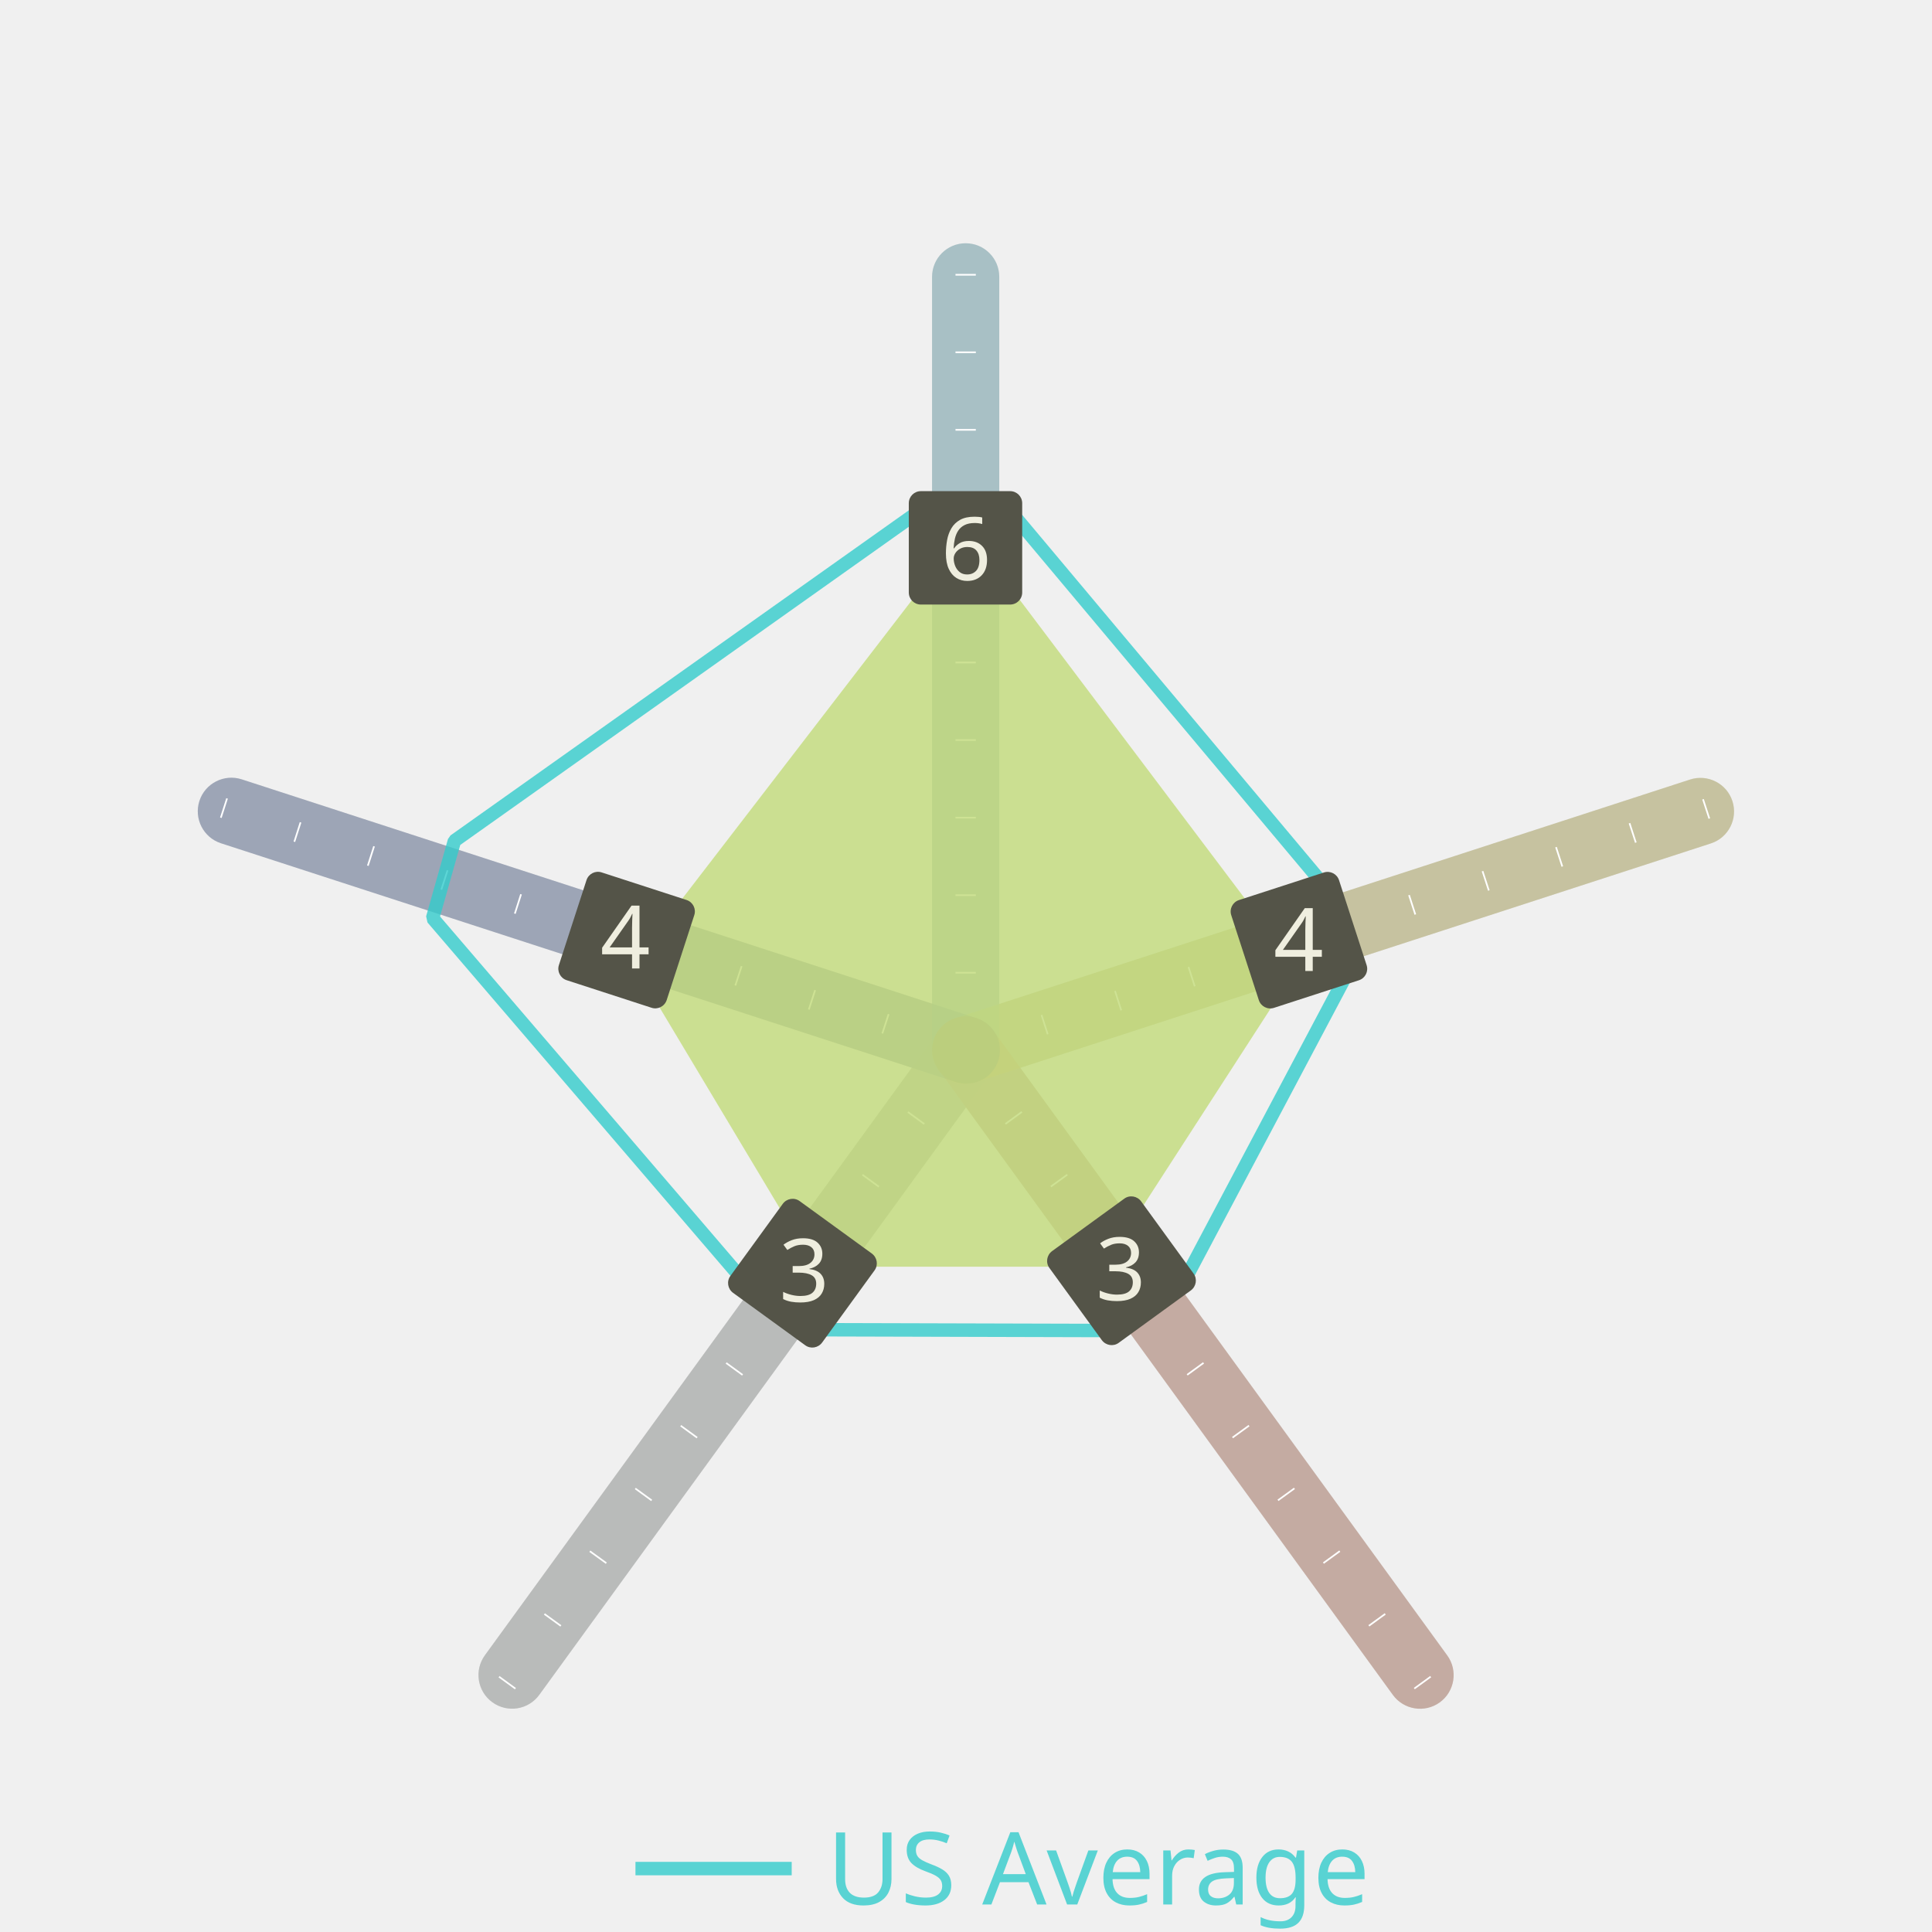
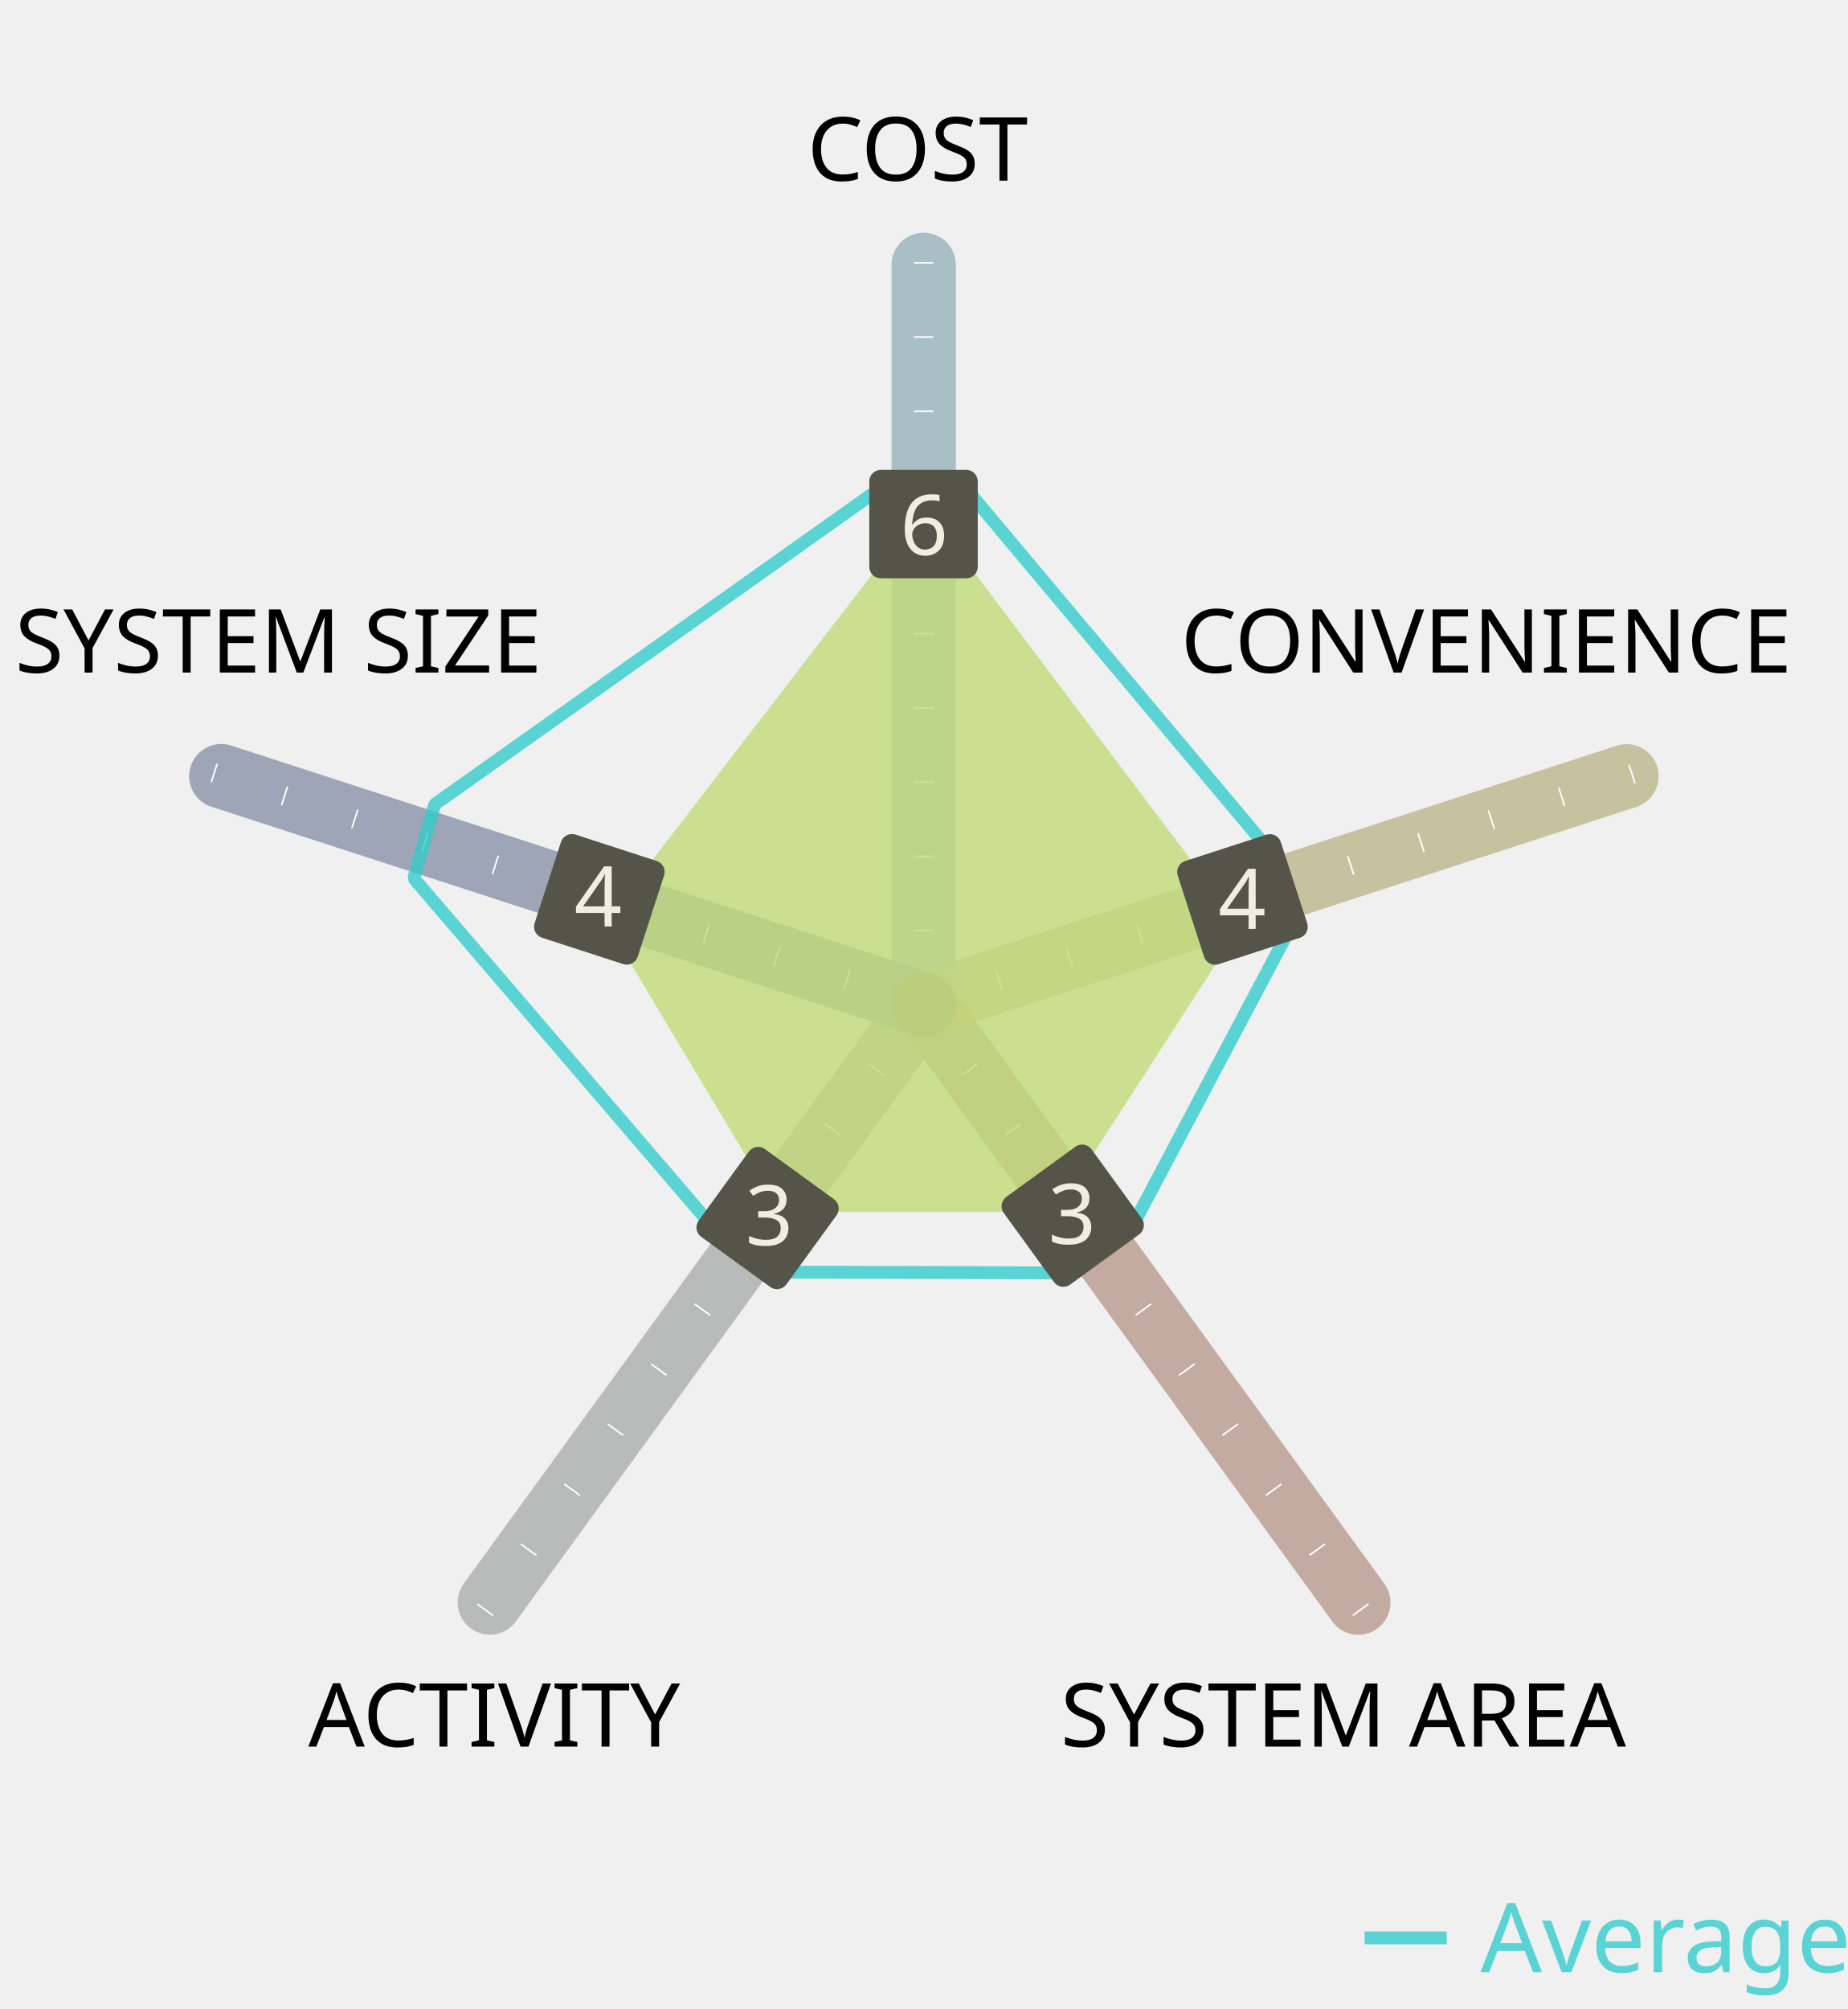
- <svg xmlns="http://www.w3.org/2000/svg" version="1.1" id="Layer_1" x="0px" y="0px" width="2300px" height="2300px" viewBox="0 0 2300 2300" enable-background="new 0 0 2300 2300" xml:space="preserve">
+ <svg xmlns="http://www.w3.org/2000/svg" version="1.1" id="Layer_1" x="0px" y="0px" width="2300px" height="2500px" viewBox="0 0 2300 2500" enable-background="new 0 0 2300 2500" xml:space="preserve">
  <g id="base_copy_2">
-     <path fill="#BCBEC0" d="M1189.6,1249.6c0,22.103-17.897,40-40,40l0,0c-22.1,0-40-17.897-40-40v-920c0-22.1,17.9-40,40-40l0,0   c22.103,0,40,17.9,40,40V1249.6z" />
-     <path fill="#BCBEC0" d="M1161.7,1288.4c-21,6.8-43.603-4.7-50.4-25.7l0,0c-6.8-21,4.7-43.601,25.7-50.4L2012,928   c21-6.8,43.6,4.7,50.4,25.7l0,0c6.8,21-4.7,43.6-25.7,50.397L1161.7,1288.4z" />
-     <path fill="#BCBEC0" d="M1117.4,1273.5c-13-17.9-9-42.9,8.8-55.9l0,0c17.899-13,42.899-9,55.899,8.803l540.801,744.3   c13,17.897,9,42.897-8.801,55.897l0,0c-17.899,13-42.899,9-55.899-8.8L1117.4,1273.5z" />
-     <path fill="#BCBEC0" d="M1118,1226.3c13-17.897,38-21.8,55.9-8.8l0,0c17.897,13,21.8,38,8.8,55.9L642,2017.7   c-13,17.897-38,21.8-55.9,8.8l0,0c-17.897-13-21.8-38-8.897-55.9L1118,1226.3z" />
-     <path fill="#BCBEC0" d="M1162.8,1212.1c21,6.803,32.5,29.4,25.7,50.4l0,0c-6.8,21-29.4,32.5-50.4,25.7l-875-284.3   c-21-6.803-32.5-29.4-25.7-50.4l0,0c6.8-21,29.4-32.5,50.4-25.7L1162.8,1212.1z" />
+     <path fill="#BCBEC0" d="M1189.6,1249.6c0,22.104-17.896,40-40,40l0,0c-22.1,0-40-17.896-40-40v-920c0-22.1,17.9-40,40-40l0,0   c22.104,0,40,17.9,40,40V1249.6z" />
+     <path fill="#BCBEC0" d="M1161.7,1288.4c-21,6.8-43.604-4.7-50.4-25.7l0,0c-6.8-21,4.7-43.601,25.7-50.4L2012,928   c21-6.8,43.6,4.7,50.4,25.7l0,0c6.8,21-4.7,43.6-25.7,50.396L1161.7,1288.4z" />
+     <path fill="#BCBEC0" d="M1117.4,1273.5c-13-17.9-9-42.9,8.8-55.9l0,0c17.899-13,42.899-9,55.899,8.805l540.801,744.3   c13,17.896,9,42.896-8.801,55.896l0,0c-17.899,13-42.899,9-55.899-8.8L1117.4,1273.5z" />
+     <path fill="#BCBEC0" d="M1118,1226.3c13-17.896,38-21.8,55.9-8.8l0,0c17.896,13,21.8,38,8.8,55.9L642,2017.7   c-13,17.896-38,21.8-55.9,8.8l0,0c-17.896-13-21.8-38-8.896-55.9L1118,1226.3z" />
+     <path fill="#BCBEC0" d="M1162.8,1212.1c21,6.805,32.5,29.4,25.7,50.4l0,0c-6.8,21-29.4,32.5-50.4,25.7l-875-284.3   c-21-6.805-32.5-29.4-25.7-50.4l0,0c6.8-21,29.4-32.5,50.4-25.7L1162.8,1212.1z" />
  </g>
  <g id="base_copy">
-     <path opacity="0.2" fill="#59C7D8" enable-background="new    " d="M1189.6,1249.6c0,22.103-17.897,40-40,40l0,0   c-22.1,0-40-17.897-40-40v-920c0-22.1,17.9-40,40-40l0,0c22.103,0,40,17.9,40,40V1249.6z" />
-     <path opacity="0.2" fill="#F1D21C" enable-background="new    " d="M1161.7,1288.4c-21,6.8-43.603-4.7-50.4-25.7l0,0   c-6.8-21,4.7-43.601,25.7-50.4L2012,928c21-6.8,43.6,4.7,50.4,25.7l0,0c6.8,21-4.7,43.6-25.7,50.397L1161.7,1288.4z" />
-     <path opacity="0.2" fill="#E66127" enable-background="new    " d="M1117.4,1273.5c-13-17.9-9-42.9,8.8-55.9l0,0   c17.899-13,42.899-9,55.899,8.803l540.801,744.3c13,17.897,9,42.897-8.801,55.897l0,0c-17.899,13-42.899,9-55.899-8.8   L1117.4,1273.5z" />
-     <path opacity="0.2" fill="#B1AEA2" enable-background="new    " d="M1118,1226.3c13-17.897,38-21.8,55.9-8.8l0,0   c17.897,13,21.8,38,8.8,55.9L642,2017.7c-13,17.897-38,21.8-55.9,8.8l0,0c-17.897-13-21.8-38-8.897-55.9L1118,1226.3z" />
-     <path opacity="0.2" fill="#24428D" enable-background="new    " d="M1162.8,1212.1c21,6.803,32.5,29.4,25.7,50.4l0,0   c-6.8,21-29.4,32.5-50.4,25.7l-875-284.3c-21-6.803-32.5-29.4-25.7-50.4l0,0c6.8-21,29.4-32.5,50.4-25.7L1162.8,1212.1z" />
+     <path opacity="0.2" fill="#59C7D8" enable-background="new    " d="M1189.6,1249.6c0,22.104-17.896,40-40,40l0,0   c-22.1,0-40-17.896-40-40v-920c0-22.1,17.9-40,40-40l0,0c22.104,0,40,17.9,40,40V1249.6z" />
+     <path opacity="0.2" fill="#F1D21C" enable-background="new    " d="M1161.7,1288.4c-21,6.8-43.604-4.7-50.4-25.7l0,0   c-6.8-21,4.7-43.601,25.7-50.4L2012,928c21-6.8,43.6,4.7,50.4,25.7l0,0c6.8,21-4.7,43.6-25.7,50.396L1161.7,1288.4z" />
+     <path opacity="0.2" fill="#E66127" enable-background="new    " d="M1117.4,1273.5c-13-17.9-9-42.9,8.8-55.9l0,0   c17.899-13,42.899-9,55.899,8.805l540.801,744.3c13,17.896,9,42.896-8.801,55.896l0,0c-17.899,13-42.899,9-55.899-8.8   L1117.4,1273.5z" />
+     <path opacity="0.2" fill="#B1AEA2" enable-background="new    " d="M1118,1226.3c13-17.896,38-21.8,55.9-8.8l0,0   c17.896,13,21.8,38,8.8,55.9L642,2017.7c-13,17.896-38,21.8-55.9,8.8l0,0c-17.896-13-21.8-38-8.896-55.9L1118,1226.3z" />
+     <path opacity="0.2" fill="#24428D" enable-background="new    " d="M1162.8,1212.1c21,6.805,32.5,29.4,25.7,50.4l0,0   c-6.8,21-29.4,32.5-50.4,25.7l-875-284.3c-21-6.805-32.5-29.4-25.7-50.4l0,0c6.8-21,29.4-32.5,50.4-25.7L1162.8,1212.1z" />
  </g>
  <g id="ticks">
    <line fill="none" stroke="#FFFFFF" stroke-width="2" stroke-miterlimit="10" x1="1137.5" y1="327.1" x2="1161.7" y2="327.1" />
    <line fill="none" stroke="#FFFFFF" stroke-width="2" stroke-miterlimit="10" x1="1137.5" y1="419.4" x2="1161.7" y2="419.4" />
    <line fill="none" stroke="#FFFFFF" stroke-width="2" stroke-miterlimit="10" x1="1137.5" y1="511.7" x2="1161.7" y2="511.7" />
    <line fill="none" stroke="#FFFFFF" stroke-width="2" stroke-miterlimit="10" x1="1137.5" y1="604.1" x2="1161.7" y2="604.1" />
    <line fill="none" stroke="#FFFFFF" stroke-width="2" stroke-miterlimit="10" x1="1137.5" y1="696.4" x2="1161.7" y2="696.4" />
    <line fill="none" stroke="#FFFFFF" stroke-width="2" stroke-miterlimit="10" x1="1137.5" y1="788.7" x2="1161.7" y2="788.7" />
    <line fill="none" stroke="#FFFFFF" stroke-width="2" stroke-miterlimit="10" x1="1137.5" y1="881" x2="1161.7" y2="881" />
    <line fill="none" stroke="#FFFFFF" stroke-width="2" stroke-miterlimit="10" x1="1137.5" y1="973.4" x2="1161.7" y2="973.4" />
    <line fill="none" stroke="#FFFFFF" stroke-width="2" stroke-miterlimit="10" x1="1137.5" y1="1065.7" x2="1161.7" y2="1065.7" />
    <line fill="none" stroke="#FFFFFF" stroke-width="2" stroke-miterlimit="10" x1="1137.5" y1="1158" x2="1161.7" y2="1158" />
    <line fill="none" stroke="#FFFFFF" stroke-width="2" stroke-miterlimit="10" x1="1100.3" y1="1338.1" x2="1080.8" y2="1323.8" />
    <line fill="none" stroke="#FFFFFF" stroke-width="2" stroke-miterlimit="10" x1="992.2" y1="1487.4" x2="972.6" y2="1473.2" />
    <line fill="none" stroke="#FFFFFF" stroke-width="2" stroke-miterlimit="10" x1="938.1" y1="1562.1" x2="918.6" y2="1547.9" />
    <line fill="none" stroke="#FFFFFF" stroke-width="2" stroke-miterlimit="10" x1="884" y1="1636.8" x2="864.5" y2="1622.6" />
    <line fill="none" stroke="#FFFFFF" stroke-width="2" stroke-miterlimit="10" x1="829.9" y1="1711.5" x2="810.4" y2="1697.3" />
    <line fill="none" stroke="#FFFFFF" stroke-width="2" stroke-miterlimit="10" x1="775.8" y1="1786.2" x2="756.3" y2="1772" />
    <line fill="none" stroke="#FFFFFF" stroke-width="2" stroke-miterlimit="10" x1="721.8" y1="1860.9" x2="702.2" y2="1846.7" />
    <line fill="none" stroke="#FFFFFF" stroke-width="2" stroke-miterlimit="10" x1="667.7" y1="1935.6" x2="648.1" y2="1921.4" />
    <line fill="none" stroke="#FFFFFF" stroke-width="2" stroke-miterlimit="10" x1="613.6" y1="2010.3" x2="594.1" y2="1996.1" />
    <line fill="none" stroke="#FFFFFF" stroke-width="2" stroke-miterlimit="10" x1="1703.2" y1="1996" x2="1683.7" y2="2010.2" />
    <line fill="none" stroke="#FFFFFF" stroke-width="2" stroke-miterlimit="10" x1="1649.1" y1="1921.3" x2="1629.6" y2="1935.5" />
    <line fill="none" stroke="#FFFFFF" stroke-width="2" stroke-miterlimit="10" x1="1595" y1="1846.6" x2="1575.5" y2="1860.8" />
    <line fill="none" stroke="#FFFFFF" stroke-width="2" stroke-miterlimit="10" x1="1541" y1="1771.9" x2="1521.4" y2="1786.1" />
    <line fill="none" stroke="#FFFFFF" stroke-width="2" stroke-miterlimit="10" x1="1486.9" y1="1697.2" x2="1467.3" y2="1711.4" />
    <line fill="none" stroke="#FFFFFF" stroke-width="2" stroke-miterlimit="10" x1="1432.8" y1="1622.5" x2="1413.3" y2="1636.7" />
    <line fill="none" stroke="#FFFFFF" stroke-width="2" stroke-miterlimit="10" x1="1378.7" y1="1547.8" x2="1359.2" y2="1562" />
    <line fill="none" stroke="#FFFFFF" stroke-width="2" stroke-miterlimit="10" x1="1324.6" y1="1473.1" x2="1305.1" y2="1487.3" />
    <line fill="none" stroke="#FFFFFF" stroke-width="2" stroke-miterlimit="10" x1="1270.6" y1="1398.4" x2="1251" y2="1412.6" />
    <line fill="none" stroke="#FFFFFF" stroke-width="2" stroke-miterlimit="10" x1="1216.5" y1="1323.7" x2="1196.9" y2="1338" />
    <line fill="none" stroke="#FFFFFF" stroke-width="2" stroke-miterlimit="10" x1="1239.9" y1="1208.3" x2="1247.3" y2="1231.3" />
    <line fill="none" stroke="#FFFFFF" stroke-width="2" stroke-miterlimit="10" x1="1327.4" y1="1179.7" x2="1334.8" y2="1202.8" />
    <line fill="none" stroke="#FFFFFF" stroke-width="2" stroke-miterlimit="10" x1="1414.9" y1="1151.2" x2="1422.3" y2="1174.2" />
    <line fill="none" stroke="#FFFFFF" stroke-width="2" stroke-miterlimit="10" x1="1502.4" y1="1122.7" x2="1509.8" y2="1145.7" />
    <line fill="none" stroke="#FFFFFF" stroke-width="2" stroke-miterlimit="10" x1="1589.9" y1="1094.1" x2="1597.3" y2="1117.2" />
    <line fill="none" stroke="#FFFFFF" stroke-width="2" stroke-miterlimit="10" x1="1677.4" y1="1065.6" x2="1684.9" y2="1088.7" />
    <line fill="none" stroke="#FFFFFF" stroke-width="2" stroke-miterlimit="10" x1="1764.9" y1="1037.1" x2="1772.4" y2="1060.1" />
    <line fill="none" stroke="#FFFFFF" stroke-width="2" stroke-miterlimit="10" x1="1852.4" y1="1008.5" x2="1859.9" y2="1031.6" />
    <line fill="none" stroke="#FFFFFF" stroke-width="2" stroke-miterlimit="10" x1="1939.9" y1="980" x2="1947.4" y2="1003.1" />
    <line fill="none" stroke="#FFFFFF" stroke-width="2" stroke-miterlimit="10" x1="2027.4" y1="951.5" x2="2034.9" y2="974.5" />
    <line fill="none" stroke="#FFFFFF" stroke-width="2" stroke-miterlimit="10" x1="262.9" y1="973.5" x2="270.3" y2="950.5" />
    <line fill="none" stroke="#FFFFFF" stroke-width="2" stroke-miterlimit="10" x1="350.4" y1="1002.1" x2="357.8" y2="979" />
    <line fill="none" stroke="#FFFFFF" stroke-width="2" stroke-miterlimit="10" x1="437.9" y1="1030.6" x2="445.3" y2="1007.5" />
    <line fill="none" stroke="#FFFFFF" stroke-width="2" stroke-miterlimit="10" x1="525.4" y1="1059.1" x2="532.8" y2="1036.1" />
    <line fill="none" stroke="#FFFFFF" stroke-width="2" stroke-miterlimit="10" x1="612.9" y1="1087.7" x2="620.3" y2="1064.6" />
    <line fill="none" stroke="#FFFFFF" stroke-width="2" stroke-miterlimit="10" x1="700.4" y1="1116.2" x2="707.9" y2="1093.1" />
    <line fill="none" stroke="#FFFFFF" stroke-width="2" stroke-miterlimit="10" x1="787.9" y1="1144.7" x2="795.4" y2="1121.7" />
    <line fill="none" stroke="#FFFFFF" stroke-width="2" stroke-miterlimit="10" x1="875.4" y1="1173.2" x2="882.9" y2="1150.2" />
    <line fill="none" stroke="#FFFFFF" stroke-width="2" stroke-miterlimit="10" x1="962.9" y1="1201.8" x2="970.4" y2="1178.7" />
    <line fill="none" stroke="#FFFFFF" stroke-width="2" stroke-miterlimit="10" x1="1050.4" y1="1230.3" x2="1057.9" y2="1207.3" />
    <g>
      <line fill="none" stroke="#FFFFFF" stroke-width="2" stroke-miterlimit="10" x1="1046.3" y1="1412.8" x2="1026.7" y2="1398.5" />
    </g>
  </g>
  <g id="shape_1_">
    <polygon opacity="0.8" fill="none" stroke="#33CCCC" stroke-width="16" stroke-linejoin="bevel" stroke-miterlimit="10" enable-background="new    " points="   1102.1,603 541,1001 515,1093 888,1528 968,1583 1332,1584 1408.5,1527.5 1609,1149 1578,1056 1198.1,603  " />
  </g>
  <g id="shape">
    <polygon opacity="0.8" fill="#C2DB79" enable-background="new    " points="1102.1,693 799,1087 773,1179 937,1453 1017,1508    1274,1508 1350.5,1451.5 1526,1180 1495,1087 1198.1,693  " />
-     <path fill="#545448" d="M1216.9,705.3c0,8-6.4,14.4-14.4,14.4h-106.2c-8,0-14.397-6.4-14.397-14.4V599.1   c0-8,6.397-14.397,14.397-14.397h106.2c8,0,14.4,6.397,14.4,14.397V705.3z" />
+     <path fill="#545448" d="M1216.9,705.3c0,8-6.4,14.4-14.4,14.4h-106.2c-8,0-14.396-6.4-14.396-14.4V599.1   c0-8,6.396-14.396,14.396-14.396h106.2c8,0,14.4,6.396,14.4,14.396V705.3z" />
    <text transform="matrix(1 0 0 1 1120.356 690.5557)" fill="#EFEEDF" font-family="'AvenirLTStd-Heavy'" font-size="104.175">6</text>
-     <path fill="#545448" d="M1516.7,1199.8c-7.603,2.5-15.7-1.7-18.103-9.2l-32.8-101c-2.5-7.6,1.7-15.697,9.2-18.1l101-32.8   c7.6-2.5,15.699,1.7,18.1,9.2l32.802,101c2.5,7.6-1.699,15.697-9.199,18.1L1516.7,1199.8z" />
+     <path fill="#545448" d="M1516.7,1199.8c-7.604,2.5-15.7-1.7-18.104-9.2l-32.8-101c-2.5-7.6,1.7-15.695,9.2-18.1l101-32.8   c7.6-2.5,15.697,1.7,18.1,9.2l32.802,101c2.5,7.6-1.697,15.695-9.197,18.1L1516.7,1199.8z" />
    <text transform="matrix(1 0 0 1 1516.126 1155.924)" fill="#EFEEDF" font-family="'AvenirLTStd-Heavy'" font-size="104.175">4</text>
-     <path fill="#545448" d="M1249.3,1509.5c-4.7-6.4-3.2-15.4,3.2-20.1l85.9-62.4c6.397-4.7,15.397-3.2,20.1,3.2l62.4,85.897   c4.697,6.4,3.197,15.4-3.2,20.103l-85.9,62.397c-6.397,4.7-15.397,3.2-20.1-3.197L1249.3,1509.5z" />
+     <path fill="#545448" d="M1249.3,1509.5c-4.7-6.4-3.2-15.4,3.2-20.1l85.9-62.4c6.396-4.7,15.396-3.2,20.1,3.2l62.4,85.896   c4.695,6.4,3.195,15.4-3.2,20.104l-85.9,62.396c-6.396,4.7-15.396,3.2-20.1-3.195L1249.3,1509.5z" />
    <text transform="matrix(1 0 0 1 1304.537 1547.89)" fill="#EFEEDF" font-family="'AvenirLTStd-Heavy'" font-size="104.175">3</text>
-     <path fill="#545448" d="M817.3,1071.4c7.603,2.5,11.7,10.6,9.2,18.1l-32.8,101c-2.5,7.6-10.603,11.7-18.103,9.2l-101-32.8   c-7.6-2.5-11.697-10.603-9.197-18.103l32.8-101c2.5-7.6,10.6-11.7,18.1-9.2L817.3,1071.4z" />
+     <path fill="#545448" d="M817.3,1071.4c7.604,2.5,11.7,10.6,9.2,18.1l-32.8,101c-2.5,7.6-10.604,11.7-18.104,9.2l-101-32.8   c-7.6-2.5-11.695-10.604-9.195-18.104l32.8-101c2.5-7.6,10.6-11.7,18.1-9.2L817.3,1071.4z" />
    <text transform="matrix(1 0 0 1 714.6245 1152.945)" fill="#EFEEDF" font-family="'AvenirLTStd-Heavy'" font-size="104.175">4</text>
-     <path fill="#545448" d="M931.9,1433.1c4.697-6.397,13.697-7.897,20.1-3.197l85.9,62.397c6.397,4.7,7.897,13.7,3.197,20.103   L978.7,1598.3c-4.7,6.4-13.7,7.9-20.103,3.2l-85.897-62.4c-6.4-4.697-7.9-13.697-3.2-20.1L931.9,1433.1z" />
+     <path fill="#545448" d="M931.9,1433.1c4.695-6.396,13.695-7.896,20.1-3.195l85.9,62.396c6.396,4.7,7.896,13.7,3.195,20.104   L978.7,1598.3c-4.7,6.4-13.7,7.9-20.104,3.2l-85.896-62.4c-6.4-4.695-7.9-13.695-3.2-20.1L931.9,1433.1z" />
    <text transform="matrix(1 0 0 1 927.6172 1549.528)" fill="#EFEEDF" font-family="'AvenirLTStd-Heavy'" font-size="104.175">3</text>
  </g>
-   <rect x="984.5" y="2176.5" fill="none" width="980" height="94" />
-   <text transform="matrix(1 0 0 1 984.5 2267.22)" opacity="0.8" fill="#33CCCC" enable-background="new    " font-family="'AvenirLTStd-Medium'" font-size="120">US Average</text>
-   <line opacity="0.8" fill="none" stroke="#33CCCC" stroke-width="16" stroke-miterlimit="10" enable-background="new    " x1="942.5" y1="2224.5" x2="756.5" y2="2224.5" />
+   <text transform="matrix(1 0 0 1 1842.582 2454.238)" opacity="0.8" fill="#33CCCC" enable-background="new    " font-family="'AvenirLTStd-Roman'" font-size="120">Average</text>
+   <line opacity="0.8" fill="none" stroke="#33CCCC" stroke-width="16" stroke-miterlimit="10" enable-background="new    " x1="1800.582" y1="2411.52" x2="1698.374" y2="2411.52" />
+   <text transform="matrix(1 0 0 1 1004.682 224.7725)" font-family="'AvenirLTStd-Heavy'" font-size="110">COST</text>
+   <text transform="matrix(1 0 0 1 1469.633 836.9482)" font-family="'AvenirLTStd-Heavy'" font-size="110">CONVENIENCE</text>
+   <text transform="matrix(1 0 0 1 18.6973 836.9482)" font-family="'AvenirLTStd-Heavy'" font-size="110">SYSTEM SIZE</text>
+   <text transform="matrix(1 0 0 1 1319.91 2173.471)" font-family="'AvenirLTStd-Heavy'" font-size="110">SYSTEM AREA</text>
+   <text transform="matrix(1 0 0 1 383.7295 2173.471)" font-family="'AvenirLTStd-Heavy'" font-size="110">ACTIVITY</text>
</svg>
